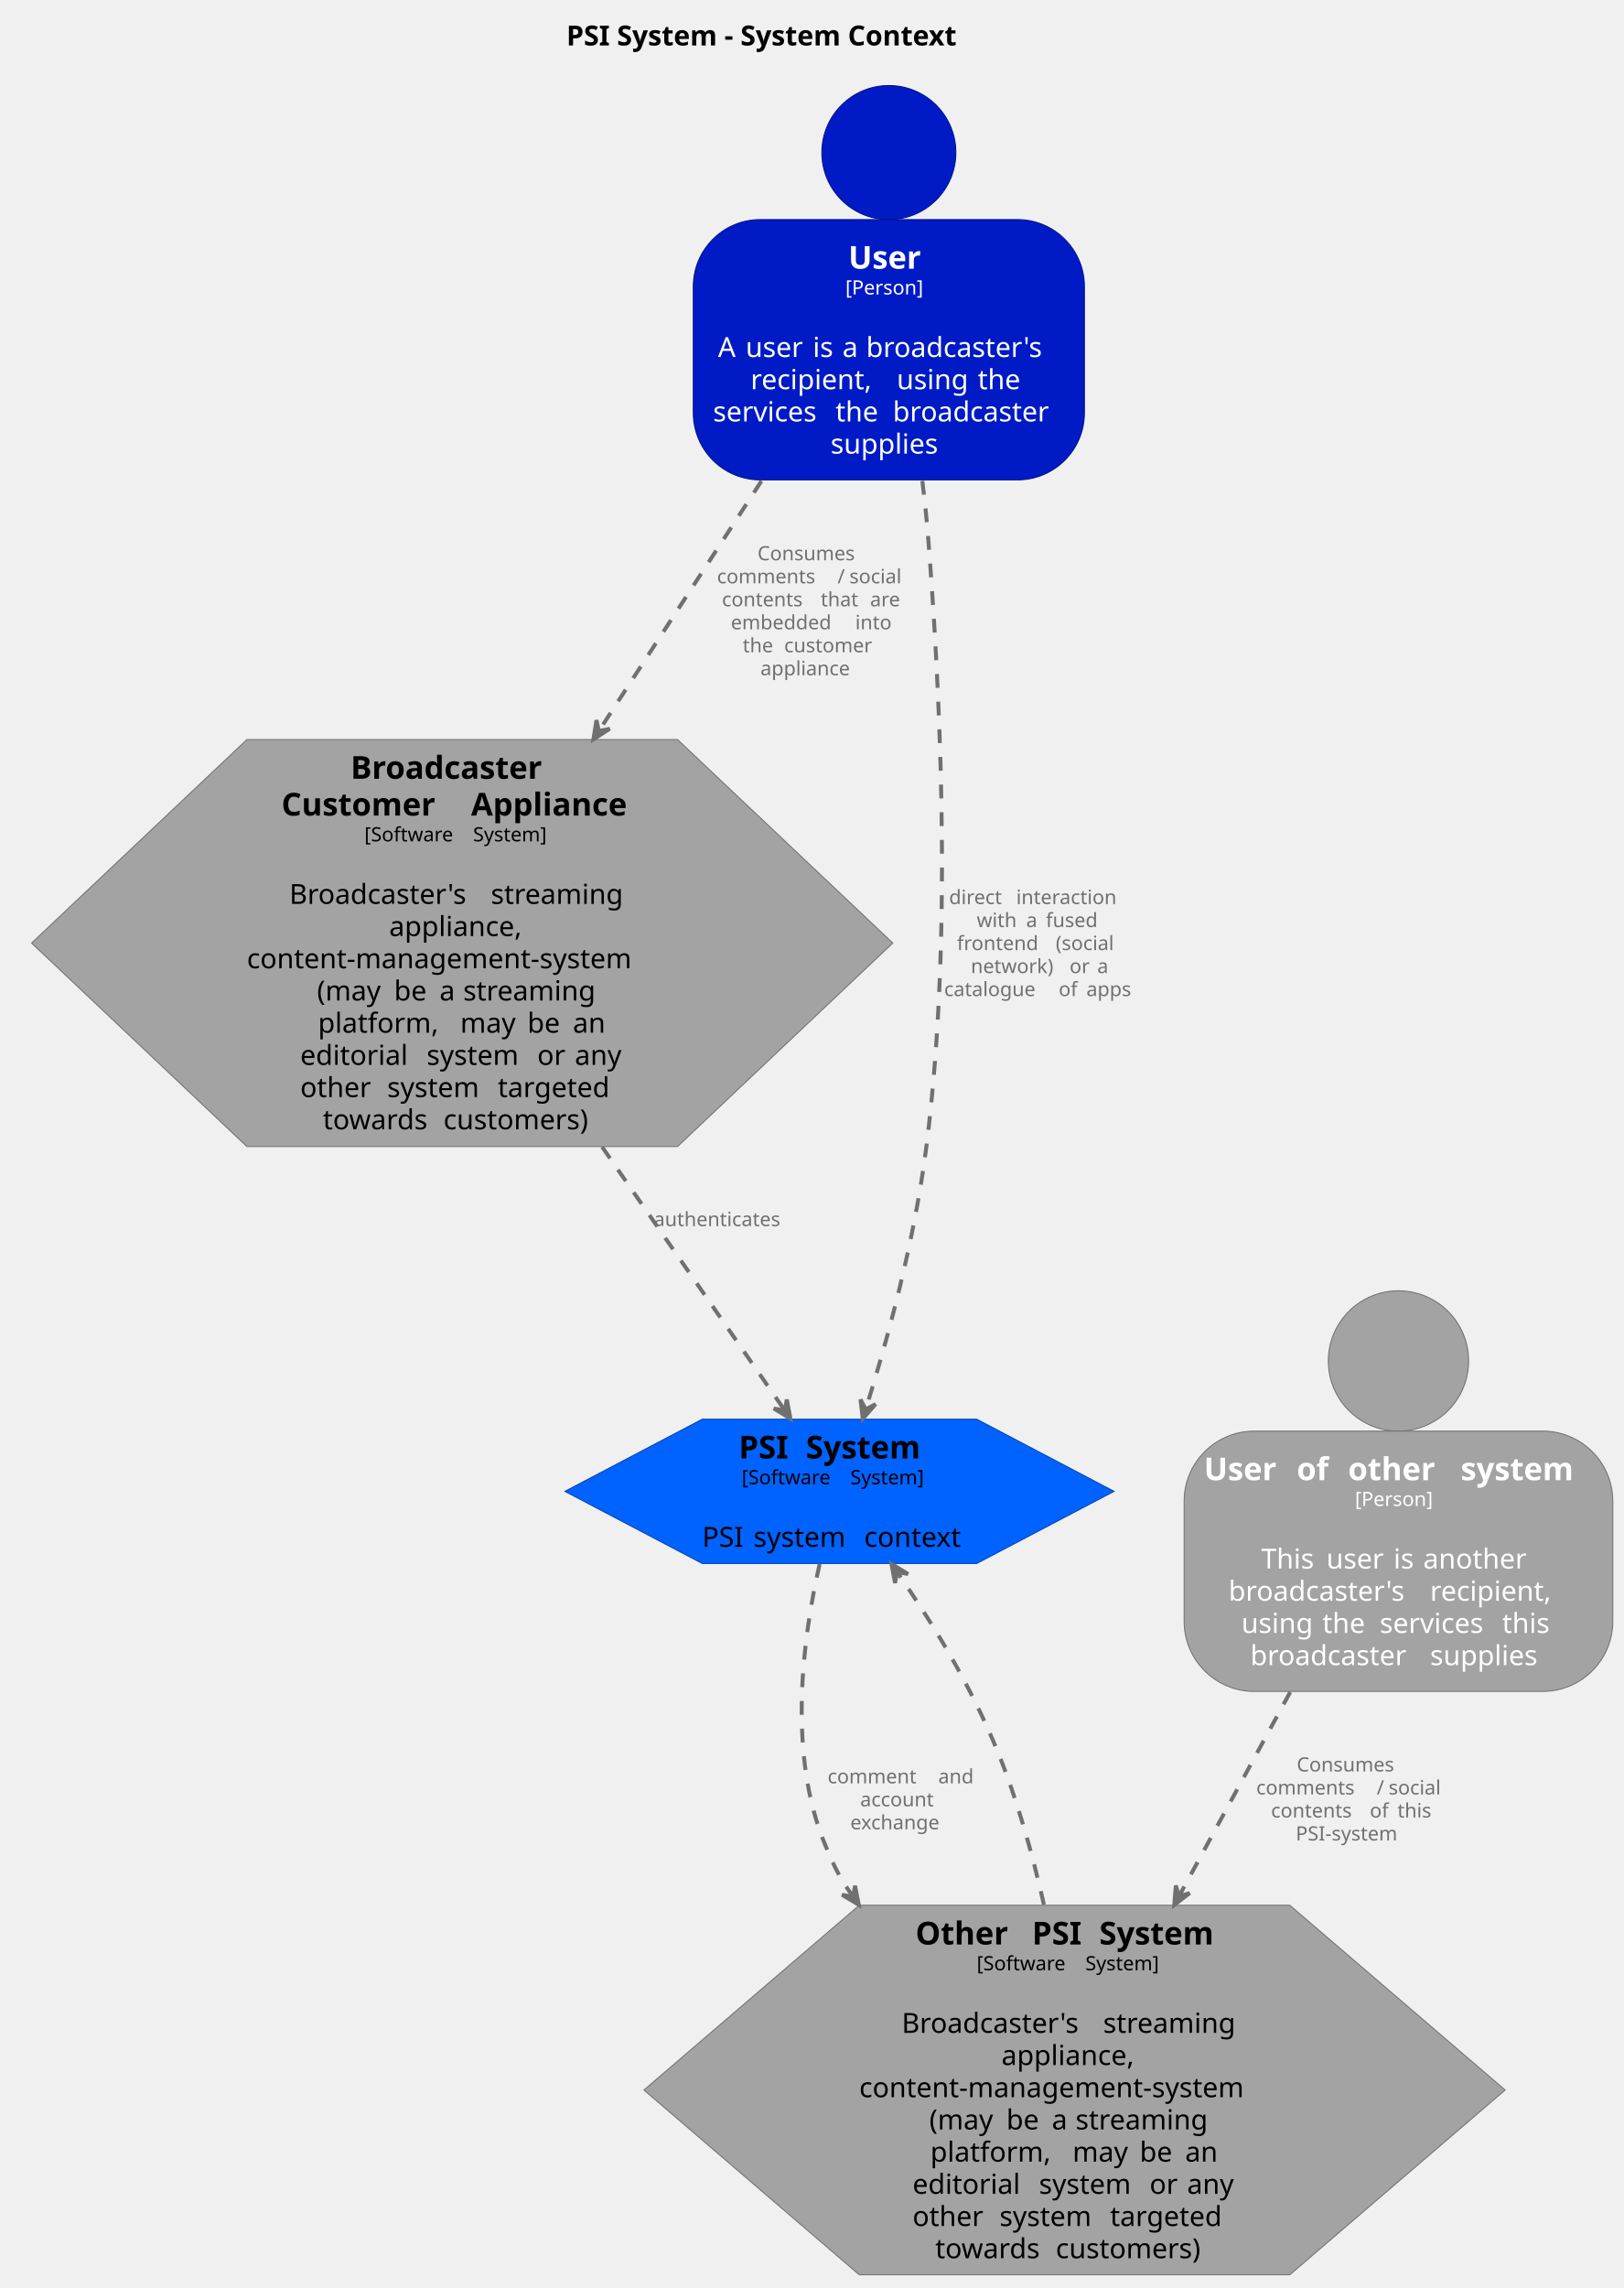
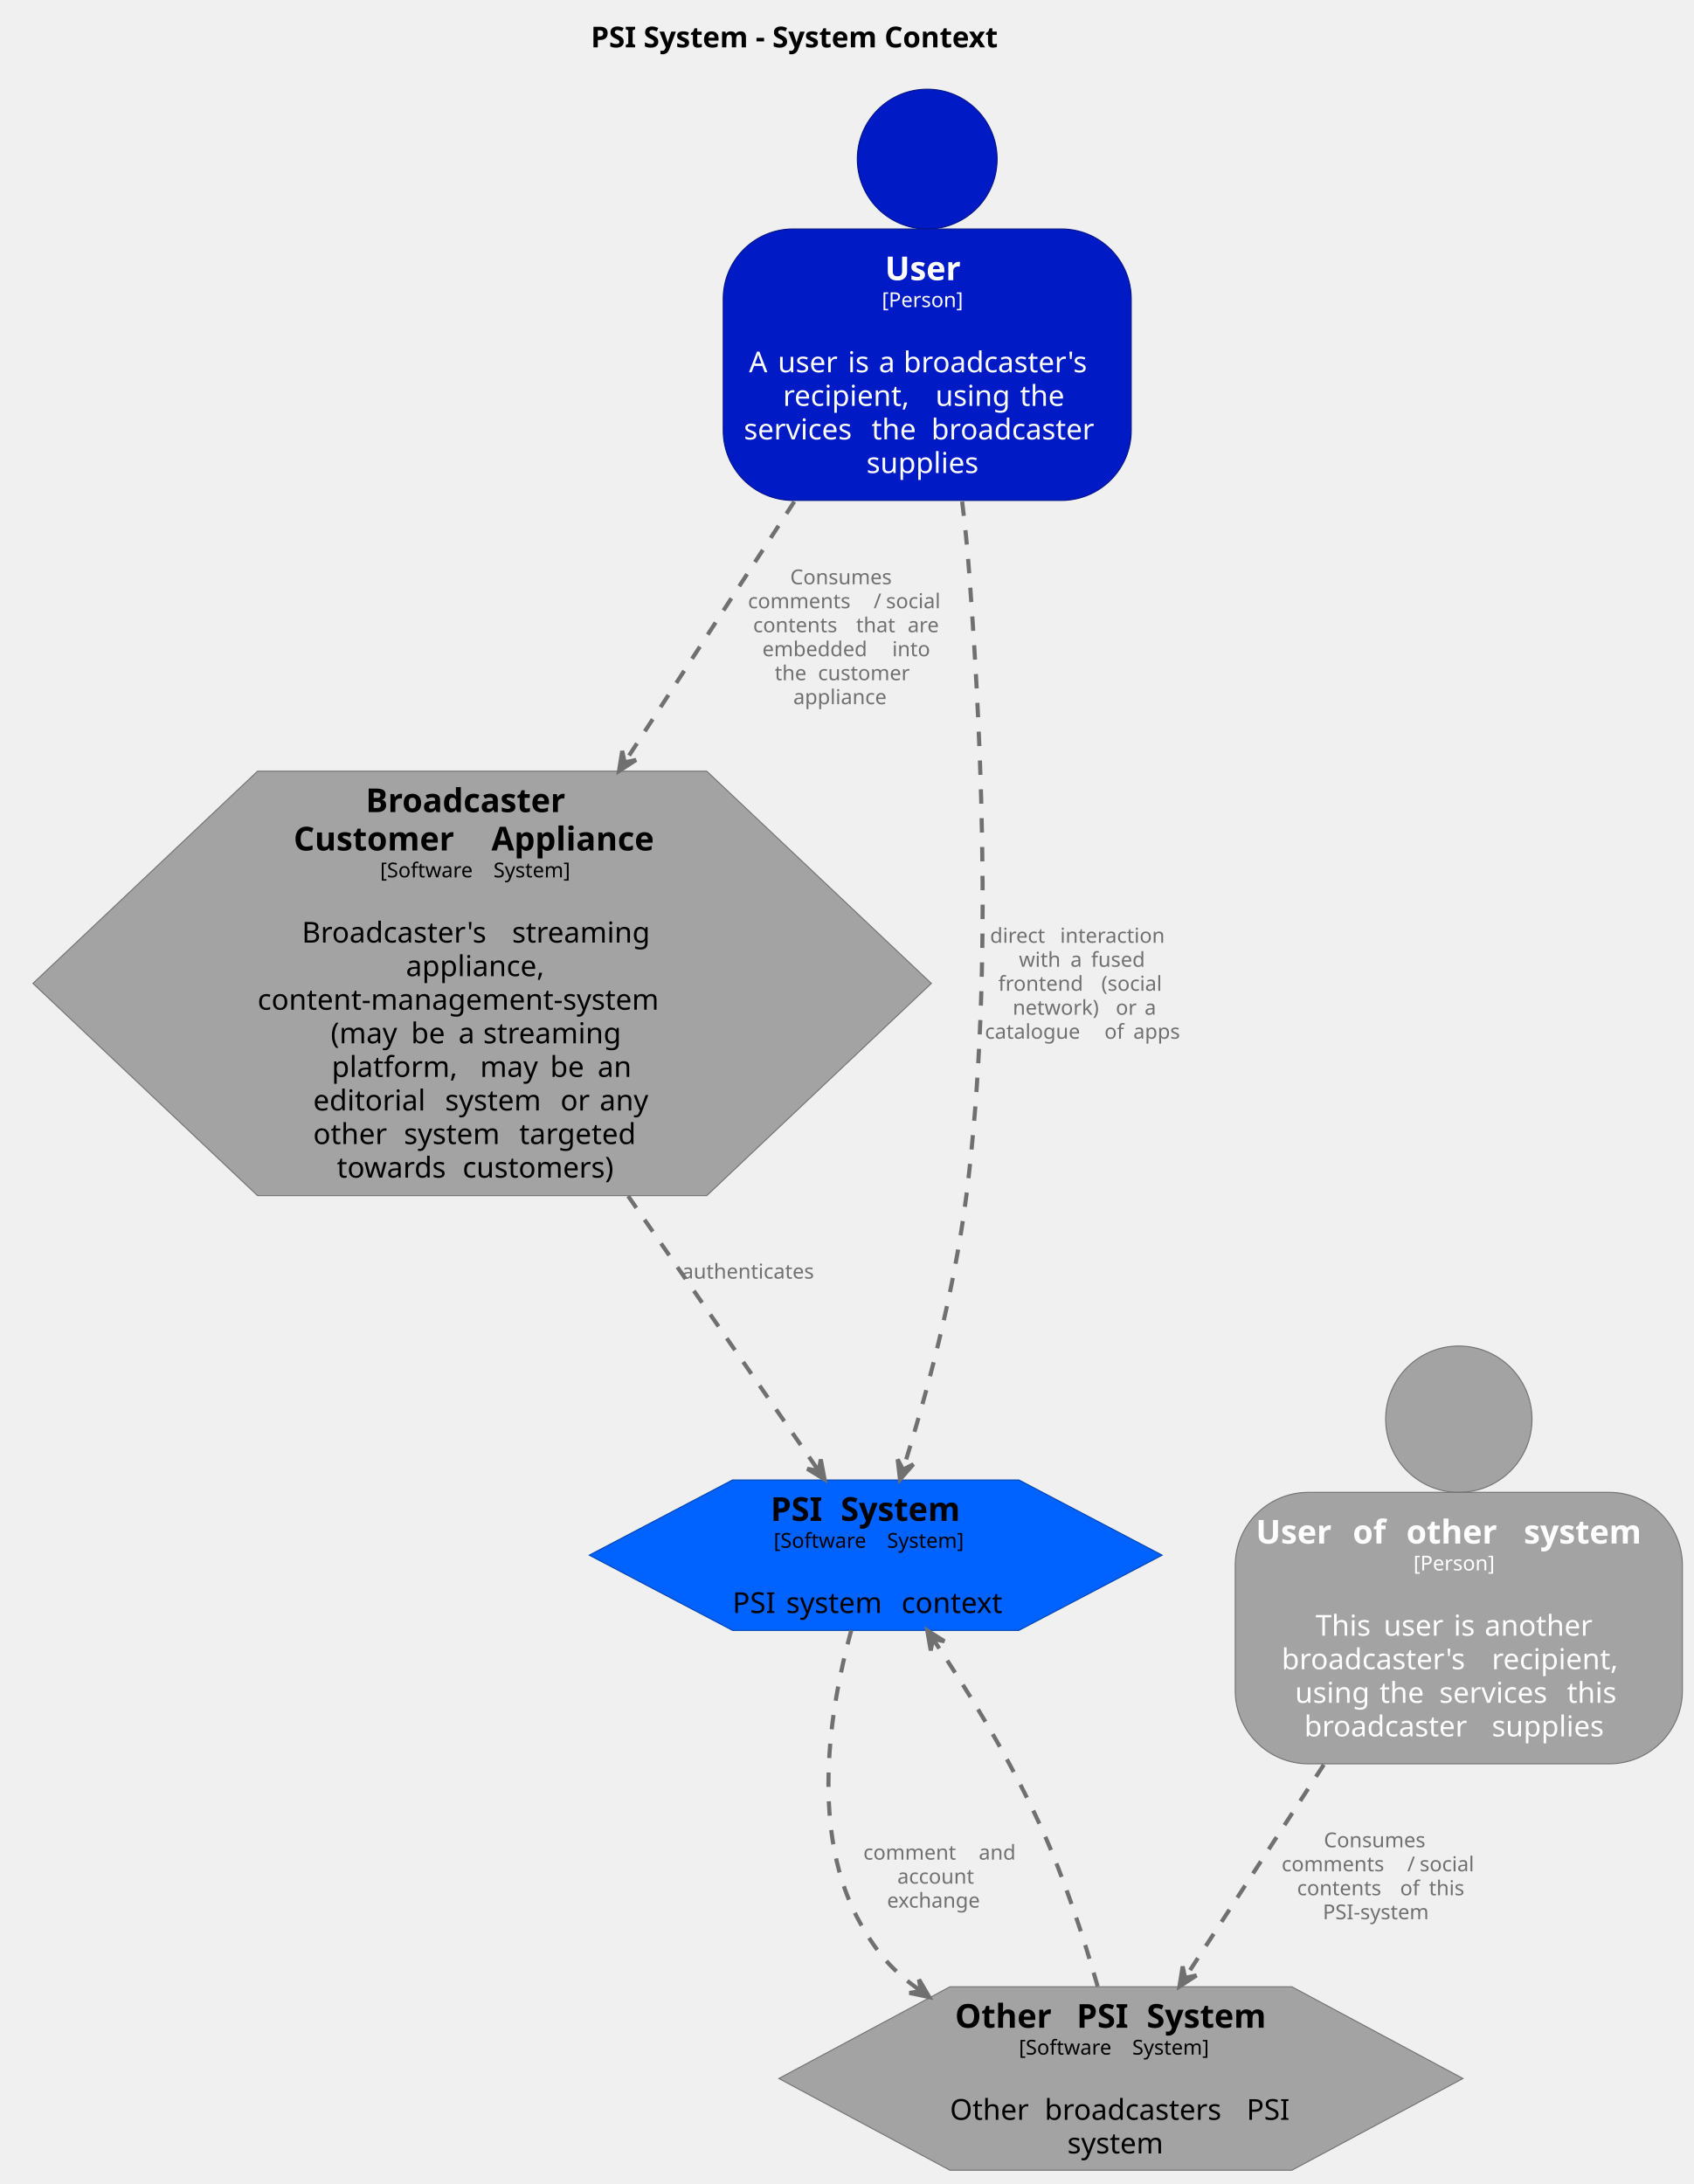
- <svg xmlns="http://www.w3.org/2000/svg" contentStyleType="text/css" height="1158px" preserveAspectRatio="none" style="width:822px;height:1158px;background:#FFFFFF;" version="1.1" viewBox="0 0 822 1158" width="822px" zoomAndPan="magnify">
+ <svg xmlns="http://www.w3.org/2000/svg" contentStyleType="text/css" height="1060px" preserveAspectRatio="none" style="width:822px;height:1060px;background:#FFFFFF;" version="1.1" viewBox="0 0 822 1060" width="822px" zoomAndPan="magnify">
  <defs />
  <g>
    <text fill="#000000" font-family="sans-serif" font-size="14" font-weight="bold" lengthAdjust="spacing" textLength="235" x="286.75" y="22.995">PSI System - System Context</text>
    <g id="elem_User">
      <ellipse cx="450" cy="77.215" fill="#001AC5" rx="33.918" ry="33.918" style="stroke:#001289;stroke-width:0.5;" />
      <rect fill="#001AC5" height="131.75" rx="33.918" ry="33.918" style="stroke:#001289;stroke-width:0.5;" width="198" x="351" y="111.132" />
      <text fill="#FFFFFF" font-family="sans-serif" font-size="16" font-weight="bold" lengthAdjust="spacing" textLength="41" x="429.5" y="135.984">User</text>
      <text fill="#FFFFFF" font-family="sans-serif" font-size="10" lengthAdjust="spacing" textLength="44" x="428" y="149.04">[Person]</text>
      <text fill="#FFFFFF" font-family="sans-serif" font-size="14" lengthAdjust="spacing" textLength="4" x="448" y="164.393"> </text>
      <text fill="#FFFFFF" font-family="sans-serif" font-size="14" lengthAdjust="spacing" textLength="10" x="363.5" y="180.69">A</text>
      <text fill="#FFFFFF" font-family="sans-serif" font-size="14" lengthAdjust="spacing" textLength="4" x="373.5" y="180.69"> </text>
      <text fill="#FFFFFF" font-family="sans-serif" font-size="14" lengthAdjust="spacing" textLength="30" x="377.5" y="180.69">user</text>
      <text fill="#FFFFFF" font-family="sans-serif" font-size="14" lengthAdjust="spacing" textLength="4" x="407.5" y="180.69"> </text>
      <text fill="#FFFFFF" font-family="sans-serif" font-size="14" lengthAdjust="spacing" textLength="11" x="411.5" y="180.69">is</text>
      <text fill="#FFFFFF" font-family="sans-serif" font-size="14" lengthAdjust="spacing" textLength="4" x="422.5" y="180.69"> </text>
      <text fill="#FFFFFF" font-family="sans-serif" font-size="14" lengthAdjust="spacing" textLength="8" x="426.5" y="180.69">a</text>
      <text fill="#FFFFFF" font-family="sans-serif" font-size="14" lengthAdjust="spacing" textLength="4" x="434.5" y="180.69"> </text>
      <text fill="#FFFFFF" font-family="sans-serif" font-size="14" lengthAdjust="spacing" textLength="98" x="438.5" y="180.69">broadcaster's</text>
      <text fill="#FFFFFF" font-family="sans-serif" font-size="14" lengthAdjust="spacing" textLength="70" x="380" y="196.987">recipient,</text>
      <text fill="#FFFFFF" font-family="sans-serif" font-size="14" lengthAdjust="spacing" textLength="4" x="450" y="196.987"> </text>
      <text fill="#FFFFFF" font-family="sans-serif" font-size="14" lengthAdjust="spacing" textLength="37" x="454" y="196.987">using</text>
      <text fill="#FFFFFF" font-family="sans-serif" font-size="14" lengthAdjust="spacing" textLength="4" x="491" y="196.987"> </text>
      <text fill="#FFFFFF" font-family="sans-serif" font-size="14" lengthAdjust="spacing" textLength="25" x="495" y="196.987">the</text>
      <text fill="#FFFFFF" font-family="sans-serif" font-size="14" lengthAdjust="spacing" textLength="58" x="361" y="213.284">services</text>
      <text fill="#FFFFFF" font-family="sans-serif" font-size="14" lengthAdjust="spacing" textLength="4" x="419" y="213.284"> </text>
      <text fill="#FFFFFF" font-family="sans-serif" font-size="14" lengthAdjust="spacing" textLength="25" x="423" y="213.284">the</text>
      <text fill="#FFFFFF" font-family="sans-serif" font-size="14" lengthAdjust="spacing" textLength="4" x="448" y="213.284"> </text>
      <text fill="#FFFFFF" font-family="sans-serif" font-size="14" lengthAdjust="spacing" textLength="87" x="452" y="213.284">broadcaster</text>
      <text fill="#FFFFFF" font-family="sans-serif" font-size="14" lengthAdjust="spacing" textLength="59" x="420.5" y="229.581">supplies</text>
    </g>
    <g id="elem_Userofothersystem">
      <ellipse cx="708" cy="688.805" fill="#A3A3A3" rx="35.508" ry="35.508" style="stroke:#727272;stroke-width:0.5;" />
      <rect fill="#A3A3A3" height="131.75" rx="35.508" ry="35.508" style="stroke:#727272;stroke-width:0.5;" width="217" x="599.5" y="724.313" />
      <text fill="#FFFFFF" font-family="sans-serif" font-size="16" font-weight="bold" lengthAdjust="spacing" textLength="41" x="609.5" y="749.164">User</text>
      <text fill="#FFFFFF" font-family="sans-serif" font-size="16" font-weight="bold" lengthAdjust="spacing" textLength="6" x="650.5" y="749.164"> </text>
      <text fill="#FFFFFF" font-family="sans-serif" font-size="16" font-weight="bold" lengthAdjust="spacing" textLength="20" x="656.5" y="749.164">of</text>
      <text fill="#FFFFFF" font-family="sans-serif" font-size="16" font-weight="bold" lengthAdjust="spacing" textLength="6" x="676.5" y="749.164"> </text>
      <text fill="#FFFFFF" font-family="sans-serif" font-size="16" font-weight="bold" lengthAdjust="spacing" textLength="51" x="682.5" y="749.164">other</text>
      <text fill="#FFFFFF" font-family="sans-serif" font-size="16" font-weight="bold" lengthAdjust="spacing" textLength="6" x="733.5" y="749.164"> </text>
      <text fill="#FFFFFF" font-family="sans-serif" font-size="16" font-weight="bold" lengthAdjust="spacing" textLength="67" x="739.5" y="749.164">system</text>
      <text fill="#FFFFFF" font-family="sans-serif" font-size="10" lengthAdjust="spacing" textLength="44" x="686" y="762.22">[Person]</text>
      <text fill="#FFFFFF" font-family="sans-serif" font-size="14" lengthAdjust="spacing" textLength="4" x="706" y="777.573"> </text>
      <text fill="#FFFFFF" font-family="sans-serif" font-size="14" lengthAdjust="spacing" textLength="29" x="638.5" y="793.87">This</text>
      <text fill="#FFFFFF" font-family="sans-serif" font-size="14" lengthAdjust="spacing" textLength="4" x="667.5" y="793.87"> </text>
      <text fill="#FFFFFF" font-family="sans-serif" font-size="14" lengthAdjust="spacing" textLength="30" x="671.5" y="793.87">user</text>
      <text fill="#FFFFFF" font-family="sans-serif" font-size="14" lengthAdjust="spacing" textLength="4" x="701.5" y="793.87"> </text>
      <text fill="#FFFFFF" font-family="sans-serif" font-size="14" lengthAdjust="spacing" textLength="11" x="705.5" y="793.87">is</text>
      <text fill="#FFFFFF" font-family="sans-serif" font-size="14" lengthAdjust="spacing" textLength="4" x="716.5" y="793.87"> </text>
      <text fill="#FFFFFF" font-family="sans-serif" font-size="14" lengthAdjust="spacing" textLength="57" x="720.5" y="793.87">another</text>
      <text fill="#FFFFFF" font-family="sans-serif" font-size="14" lengthAdjust="spacing" textLength="98" x="622" y="810.167">broadcaster's</text>
      <text fill="#FFFFFF" font-family="sans-serif" font-size="14" lengthAdjust="spacing" textLength="4" x="720" y="810.167"> </text>
      <text fill="#FFFFFF" font-family="sans-serif" font-size="14" lengthAdjust="spacing" textLength="70" x="724" y="810.167">recipient,</text>
      <text fill="#FFFFFF" font-family="sans-serif" font-size="14" lengthAdjust="spacing" textLength="37" x="628.5" y="826.464">using</text>
      <text fill="#FFFFFF" font-family="sans-serif" font-size="14" lengthAdjust="spacing" textLength="4" x="665.5" y="826.464"> </text>
      <text fill="#FFFFFF" font-family="sans-serif" font-size="14" lengthAdjust="spacing" textLength="25" x="669.5" y="826.464">the</text>
      <text fill="#FFFFFF" font-family="sans-serif" font-size="14" lengthAdjust="spacing" textLength="4" x="694.5" y="826.464"> </text>
      <text fill="#FFFFFF" font-family="sans-serif" font-size="14" lengthAdjust="spacing" textLength="58" x="698.5" y="826.464">services</text>
      <text fill="#FFFFFF" font-family="sans-serif" font-size="14" lengthAdjust="spacing" textLength="4" x="756.5" y="826.464"> </text>
      <text fill="#FFFFFF" font-family="sans-serif" font-size="14" lengthAdjust="spacing" textLength="27" x="760.5" y="826.464">this</text>
      <text fill="#FFFFFF" font-family="sans-serif" font-size="14" lengthAdjust="spacing" textLength="87" x="633" y="842.761">broadcaster</text>
      <text fill="#FFFFFF" font-family="sans-serif" font-size="14" lengthAdjust="spacing" textLength="4" x="720" y="842.761"> </text>
      <text fill="#FFFFFF" font-family="sans-serif" font-size="14" lengthAdjust="spacing" textLength="59" x="724" y="842.761">supplies</text>
    </g>
    <g id="elem_BroadcasterCustomerAppliance">
      <polygon fill="#A3A3A3" points="452,477.297,343,374.297,125,374.297,16,477.297,125,580.297,343,580.297,452,477.297" style="stroke:#727272;stroke-width:0.5;" />
      <text fill="#000000" font-family="sans-serif" font-size="16" font-weight="bold" lengthAdjust="spacing" textLength="113" x="177.5" y="394.148">Broadcaster</text>
      <text fill="#000000" font-family="sans-serif" font-size="16" font-weight="bold" lengthAdjust="spacing" textLength="90" x="142.5" y="412.773">Customer</text>
      <text fill="#000000" font-family="sans-serif" font-size="16" font-weight="bold" lengthAdjust="spacing" textLength="6" x="232.5" y="412.773"> </text>
      <text fill="#000000" font-family="sans-serif" font-size="16" font-weight="bold" lengthAdjust="spacing" textLength="87" x="238.5" y="412.773">Appliance</text>
      <text fill="#000000" font-family="sans-serif" font-size="10" lengthAdjust="spacing" textLength="52" x="184.5" y="425.829">[Software</text>
      <text fill="#000000" font-family="sans-serif" font-size="10" lengthAdjust="spacing" textLength="3" x="236.5" y="425.829"> </text>
      <text fill="#000000" font-family="sans-serif" font-size="10" lengthAdjust="spacing" textLength="44" x="239.5" y="425.829">System]</text>
      <text fill="#000000" font-family="sans-serif" font-size="14" lengthAdjust="spacing" textLength="4" x="232" y="441.183"> </text>
      <text fill="#000000" font-family="sans-serif" font-size="14" lengthAdjust="spacing" textLength="98" x="146.5" y="457.479">Broadcaster's</text>
      <text fill="#000000" font-family="sans-serif" font-size="14" lengthAdjust="spacing" textLength="4" x="244.5" y="457.479"> </text>
      <text fill="#000000" font-family="sans-serif" font-size="14" lengthAdjust="spacing" textLength="73" x="248.5" y="457.479">streaming</text>
      <text fill="#000000" font-family="sans-serif" font-size="14" lengthAdjust="spacing" textLength="74" x="197" y="473.776">appliance,</text>
      <text fill="#000000" font-family="sans-serif" font-size="14" lengthAdjust="spacing" textLength="218" x="125" y="490.073">content-management-system</text>
      <text fill="#000000" font-family="sans-serif" font-size="14" lengthAdjust="spacing" textLength="35" x="160.5" y="506.37">(may</text>
      <text fill="#000000" font-family="sans-serif" font-size="14" lengthAdjust="spacing" textLength="4" x="195.5" y="506.37"> </text>
      <text fill="#000000" font-family="sans-serif" font-size="14" lengthAdjust="spacing" textLength="19" x="199.5" y="506.37">be</text>
      <text fill="#000000" font-family="sans-serif" font-size="14" lengthAdjust="spacing" textLength="4" x="218.5" y="506.37"> </text>
      <text fill="#000000" font-family="sans-serif" font-size="14" lengthAdjust="spacing" textLength="8" x="222.5" y="506.37">a</text>
      <text fill="#000000" font-family="sans-serif" font-size="14" lengthAdjust="spacing" textLength="4" x="230.5" y="506.37"> </text>
      <text fill="#000000" font-family="sans-serif" font-size="14" lengthAdjust="spacing" textLength="73" x="234.5" y="506.37">streaming</text>
      <text fill="#000000" font-family="sans-serif" font-size="14" lengthAdjust="spacing" textLength="68" x="161" y="522.667">platform,</text>
      <text fill="#000000" font-family="sans-serif" font-size="14" lengthAdjust="spacing" textLength="4" x="229" y="522.667"> </text>
      <text fill="#000000" font-family="sans-serif" font-size="14" lengthAdjust="spacing" textLength="30" x="233" y="522.667">may</text>
      <text fill="#000000" font-family="sans-serif" font-size="14" lengthAdjust="spacing" textLength="4" x="263" y="522.667"> </text>
      <text fill="#000000" font-family="sans-serif" font-size="14" lengthAdjust="spacing" textLength="19" x="267" y="522.667">be</text>
      <text fill="#000000" font-family="sans-serif" font-size="14" lengthAdjust="spacing" textLength="4" x="286" y="522.667"> </text>
      <text fill="#000000" font-family="sans-serif" font-size="14" lengthAdjust="spacing" textLength="17" x="290" y="522.667">an</text>
      <text fill="#000000" font-family="sans-serif" font-size="14" lengthAdjust="spacing" textLength="60" x="152" y="538.964">editorial</text>
      <text fill="#000000" font-family="sans-serif" font-size="14" lengthAdjust="spacing" textLength="4" x="212" y="538.964"> </text>
      <text fill="#000000" font-family="sans-serif" font-size="14" lengthAdjust="spacing" textLength="52" x="216" y="538.964">system</text>
      <text fill="#000000" font-family="sans-serif" font-size="14" lengthAdjust="spacing" textLength="4" x="268" y="538.964"> </text>
      <text fill="#000000" font-family="sans-serif" font-size="14" lengthAdjust="spacing" textLength="15" x="272" y="538.964">or</text>
      <text fill="#000000" font-family="sans-serif" font-size="14" lengthAdjust="spacing" textLength="4" x="287" y="538.964"> </text>
      <text fill="#000000" font-family="sans-serif" font-size="14" lengthAdjust="spacing" textLength="25" x="291" y="538.964">any</text>
      <text fill="#000000" font-family="sans-serif" font-size="14" lengthAdjust="spacing" textLength="40" x="152" y="555.261">other</text>
      <text fill="#000000" font-family="sans-serif" font-size="14" lengthAdjust="spacing" textLength="4" x="192" y="555.261"> </text>
      <text fill="#000000" font-family="sans-serif" font-size="14" lengthAdjust="spacing" textLength="52" x="196" y="555.261">system</text>
      <text fill="#000000" font-family="sans-serif" font-size="14" lengthAdjust="spacing" textLength="4" x="248" y="555.261"> </text>
      <text fill="#000000" font-family="sans-serif" font-size="14" lengthAdjust="spacing" textLength="64" x="252" y="555.261">targeted</text>
      <text fill="#000000" font-family="sans-serif" font-size="14" lengthAdjust="spacing" textLength="57" x="163.5" y="571.558">towards</text>
      <text fill="#000000" font-family="sans-serif" font-size="14" lengthAdjust="spacing" textLength="4" x="220.5" y="571.558"> </text>
      <text fill="#000000" font-family="sans-serif" font-size="14" lengthAdjust="spacing" textLength="80" x="224.5" y="571.558">customers)</text>
    </g>
    <g id="elem_PSISystem">
      <polygon fill="#0062FF" points="564,754.797,494.5,718.297,355.5,718.297,286,754.797,355.5,791.297,494.5,791.297,564,754.797" style="stroke:#0044B2;stroke-width:0.5;" />
      <text fill="#000000" font-family="sans-serif" font-size="16" font-weight="bold" lengthAdjust="spacing" textLength="28" x="374" y="738.148">PSI</text>
      <text fill="#000000" font-family="sans-serif" font-size="16" font-weight="bold" lengthAdjust="spacing" textLength="6" x="402" y="738.148"> </text>
      <text fill="#000000" font-family="sans-serif" font-size="16" font-weight="bold" lengthAdjust="spacing" textLength="68" x="408" y="738.148">System</text>
      <text fill="#000000" font-family="sans-serif" font-size="10" lengthAdjust="spacing" textLength="52" x="375.5" y="751.204">[Software</text>
      <text fill="#000000" font-family="sans-serif" font-size="10" lengthAdjust="spacing" textLength="3" x="427.5" y="751.204"> </text>
      <text fill="#000000" font-family="sans-serif" font-size="10" lengthAdjust="spacing" textLength="44" x="430.5" y="751.204">System]</text>
      <text fill="#000000" font-family="sans-serif" font-size="14" lengthAdjust="spacing" textLength="4" x="423" y="766.558"> </text>
      <text fill="#000000" font-family="sans-serif" font-size="14" lengthAdjust="spacing" textLength="22" x="355.5" y="782.855">PSI</text>
      <text fill="#000000" font-family="sans-serif" font-size="14" lengthAdjust="spacing" textLength="4" x="377.5" y="782.855"> </text>
      <text fill="#000000" font-family="sans-serif" font-size="14" lengthAdjust="spacing" textLength="52" x="381.5" y="782.855">system</text>
      <text fill="#000000" font-family="sans-serif" font-size="14" lengthAdjust="spacing" textLength="4" x="433.5" y="782.855"> </text>
      <text fill="#000000" font-family="sans-serif" font-size="14" lengthAdjust="spacing" textLength="57" x="437.5" y="782.855">context</text>
    </g>
    <g id="elem_OtherPSISystem">
-       <polygon fill="#A3A3A3" points="762,1057.797,653,964.297,435,964.297,326,1057.797,435,1151.297,653,1151.297,762,1057.797" style="stroke:#727272;stroke-width:0.5;" />
+       <polygon fill="#A3A3A3" points="710,1008.797,627,964.297,461,964.297,378,1008.797,461,1053.297,627,1053.297,710,1008.797" style="stroke:#727272;stroke-width:0.5;" />
      <text fill="#000000" font-family="sans-serif" font-size="16" font-weight="bold" lengthAdjust="spacing" textLength="53" x="463.5" y="984.148">Other</text>
      <text fill="#000000" font-family="sans-serif" font-size="16" font-weight="bold" lengthAdjust="spacing" textLength="6" x="516.5" y="984.148"> </text>
      <text fill="#000000" font-family="sans-serif" font-size="16" font-weight="bold" lengthAdjust="spacing" textLength="28" x="522.5" y="984.148">PSI</text>
      <text fill="#000000" font-family="sans-serif" font-size="16" font-weight="bold" lengthAdjust="spacing" textLength="6" x="550.5" y="984.148"> </text>
      <text fill="#000000" font-family="sans-serif" font-size="16" font-weight="bold" lengthAdjust="spacing" textLength="68" x="556.5" y="984.148">System</text>
      <text fill="#000000" font-family="sans-serif" font-size="10" lengthAdjust="spacing" textLength="52" x="494.5" y="997.204">[Software</text>
      <text fill="#000000" font-family="sans-serif" font-size="10" lengthAdjust="spacing" textLength="3" x="546.5" y="997.204"> </text>
      <text fill="#000000" font-family="sans-serif" font-size="10" lengthAdjust="spacing" textLength="44" x="549.5" y="997.204">System]</text>
      <text fill="#000000" font-family="sans-serif" font-size="14" lengthAdjust="spacing" textLength="4" x="542" y="1012.558"> </text>
-       <text fill="#000000" font-family="sans-serif" font-size="14" lengthAdjust="spacing" textLength="98" x="456.5" y="1028.854">Broadcaster's</text>
-       <text fill="#000000" font-family="sans-serif" font-size="14" lengthAdjust="spacing" textLength="4" x="554.5" y="1028.854"> </text>
-       <text fill="#000000" font-family="sans-serif" font-size="14" lengthAdjust="spacing" textLength="73" x="558.5" y="1028.854">streaming</text>
-       <text fill="#000000" font-family="sans-serif" font-size="14" lengthAdjust="spacing" textLength="74" x="507" y="1045.151">appliance,</text>
-       <text fill="#000000" font-family="sans-serif" font-size="14" lengthAdjust="spacing" textLength="218" x="435" y="1061.448">content-management-system</text>
-       <text fill="#000000" font-family="sans-serif" font-size="14" lengthAdjust="spacing" textLength="35" x="470.5" y="1077.745">(may</text>
-       <text fill="#000000" font-family="sans-serif" font-size="14" lengthAdjust="spacing" textLength="4" x="505.5" y="1077.745"> </text>
-       <text fill="#000000" font-family="sans-serif" font-size="14" lengthAdjust="spacing" textLength="19" x="509.5" y="1077.745">be</text>
-       <text fill="#000000" font-family="sans-serif" font-size="14" lengthAdjust="spacing" textLength="4" x="528.5" y="1077.745"> </text>
-       <text fill="#000000" font-family="sans-serif" font-size="14" lengthAdjust="spacing" textLength="8" x="532.5" y="1077.745">a</text>
-       <text fill="#000000" font-family="sans-serif" font-size="14" lengthAdjust="spacing" textLength="4" x="540.5" y="1077.745"> </text>
-       <text fill="#000000" font-family="sans-serif" font-size="14" lengthAdjust="spacing" textLength="73" x="544.5" y="1077.745">streaming</text>
-       <text fill="#000000" font-family="sans-serif" font-size="14" lengthAdjust="spacing" textLength="68" x="471" y="1094.042">platform,</text>
-       <text fill="#000000" font-family="sans-serif" font-size="14" lengthAdjust="spacing" textLength="4" x="539" y="1094.042"> </text>
-       <text fill="#000000" font-family="sans-serif" font-size="14" lengthAdjust="spacing" textLength="30" x="543" y="1094.042">may</text>
-       <text fill="#000000" font-family="sans-serif" font-size="14" lengthAdjust="spacing" textLength="4" x="573" y="1094.042"> </text>
-       <text fill="#000000" font-family="sans-serif" font-size="14" lengthAdjust="spacing" textLength="19" x="577" y="1094.042">be</text>
-       <text fill="#000000" font-family="sans-serif" font-size="14" lengthAdjust="spacing" textLength="4" x="596" y="1094.042"> </text>
-       <text fill="#000000" font-family="sans-serif" font-size="14" lengthAdjust="spacing" textLength="17" x="600" y="1094.042">an</text>
-       <text fill="#000000" font-family="sans-serif" font-size="14" lengthAdjust="spacing" textLength="60" x="462" y="1110.339">editorial</text>
-       <text fill="#000000" font-family="sans-serif" font-size="14" lengthAdjust="spacing" textLength="4" x="522" y="1110.339"> </text>
-       <text fill="#000000" font-family="sans-serif" font-size="14" lengthAdjust="spacing" textLength="52" x="526" y="1110.339">system</text>
-       <text fill="#000000" font-family="sans-serif" font-size="14" lengthAdjust="spacing" textLength="4" x="578" y="1110.339"> </text>
-       <text fill="#000000" font-family="sans-serif" font-size="14" lengthAdjust="spacing" textLength="15" x="582" y="1110.339">or</text>
-       <text fill="#000000" font-family="sans-serif" font-size="14" lengthAdjust="spacing" textLength="4" x="597" y="1110.339"> </text>
-       <text fill="#000000" font-family="sans-serif" font-size="14" lengthAdjust="spacing" textLength="25" x="601" y="1110.339">any</text>
-       <text fill="#000000" font-family="sans-serif" font-size="14" lengthAdjust="spacing" textLength="40" x="462" y="1126.636">other</text>
-       <text fill="#000000" font-family="sans-serif" font-size="14" lengthAdjust="spacing" textLength="4" x="502" y="1126.636"> </text>
-       <text fill="#000000" font-family="sans-serif" font-size="14" lengthAdjust="spacing" textLength="52" x="506" y="1126.636">system</text>
-       <text fill="#000000" font-family="sans-serif" font-size="14" lengthAdjust="spacing" textLength="4" x="558" y="1126.636"> </text>
-       <text fill="#000000" font-family="sans-serif" font-size="14" lengthAdjust="spacing" textLength="64" x="562" y="1126.636">targeted</text>
-       <text fill="#000000" font-family="sans-serif" font-size="14" lengthAdjust="spacing" textLength="57" x="473.5" y="1142.933">towards</text>
-       <text fill="#000000" font-family="sans-serif" font-size="14" lengthAdjust="spacing" textLength="4" x="530.5" y="1142.933"> </text>
-       <text fill="#000000" font-family="sans-serif" font-size="14" lengthAdjust="spacing" textLength="80" x="534.5" y="1142.933">customers)</text>
+       <text fill="#000000" font-family="sans-serif" font-size="14" lengthAdjust="spacing" textLength="42" x="461" y="1028.854">Other</text>
+       <text fill="#000000" font-family="sans-serif" font-size="14" lengthAdjust="spacing" textLength="4" x="503" y="1028.854"> </text>
+       <text fill="#000000" font-family="sans-serif" font-size="14" lengthAdjust="spacing" textLength="94" x="507" y="1028.854">broadcasters</text>
+       <text fill="#000000" font-family="sans-serif" font-size="14" lengthAdjust="spacing" textLength="4" x="601" y="1028.854"> </text>
+       <text fill="#000000" font-family="sans-serif" font-size="14" lengthAdjust="spacing" textLength="22" x="605" y="1028.854">PSI</text>
+       <text fill="#000000" font-family="sans-serif" font-size="14" lengthAdjust="spacing" textLength="52" x="518" y="1045.151">system</text>
    </g>
    <g id="link_BroadcasterCustomerAppliance_PSISystem">
      <path d="M304.85,580.492 C338.292,628.729 372.644,678.279 396.76,713.063 " fill="none" id="BroadcasterCustomerAppliance-to-PSISystem" style="stroke:#707070;stroke-width:2.0;stroke-dasharray:7.0,7.0;" />
      <polygon fill="#707070" points="400.178,717.994,398.337,708.318,397.329,713.885,391.763,712.876,400.178,717.994" style="stroke:#707070;stroke-width:2.0;" />
      <text fill="#707070" font-family="sans-serif" font-size="10" lengthAdjust="spacing" textLength="75" x="331" y="620.579">authenticates</text>
    </g>
    <g id="link_User_BroadcasterCustomerAppliance">
      <path d="M385.485,243.458 C358.634,284.73 330.749,327.59 303.699,369.167 " fill="none" id="User-to-BroadcasterCustomerAppliance" style="stroke:#707070;stroke-width:2.0;stroke-dasharray:7.0,7.0;" />
      <polygon fill="#707070" points="300.427,374.196,308.688,368.833,303.154,370.005,301.982,364.471,300.427,374.196" style="stroke:#707070;stroke-width:2.0;" />
      <text fill="#707070" font-family="sans-serif" font-size="10" lengthAdjust="spacing" textLength="57" x="383.5" y="283.579">Consumes</text>
      <text fill="#707070" font-family="sans-serif" font-size="10" lengthAdjust="spacing" textLength="58" x="363" y="295.22">comments</text>
      <text fill="#707070" font-family="sans-serif" font-size="10" lengthAdjust="spacing" textLength="3" x="421" y="295.22"> </text>
      <text fill="#707070" font-family="sans-serif" font-size="10" lengthAdjust="spacing" textLength="3" x="424" y="295.22">/</text>
      <text fill="#707070" font-family="sans-serif" font-size="10" lengthAdjust="spacing" textLength="3" x="427" y="295.22"> </text>
      <text fill="#707070" font-family="sans-serif" font-size="10" lengthAdjust="spacing" textLength="31" x="430" y="295.22">social</text>
      <text fill="#707070" font-family="sans-serif" font-size="10" lengthAdjust="spacing" textLength="47" x="365.5" y="306.86">contents</text>
      <text fill="#707070" font-family="sans-serif" font-size="10" lengthAdjust="spacing" textLength="3" x="412.5" y="306.86"> </text>
      <text fill="#707070" font-family="sans-serif" font-size="10" lengthAdjust="spacing" textLength="22" x="415.5" y="306.86">that</text>
      <text fill="#707070" font-family="sans-serif" font-size="10" lengthAdjust="spacing" textLength="3" x="437.5" y="306.86"> </text>
      <text fill="#707070" font-family="sans-serif" font-size="10" lengthAdjust="spacing" textLength="18" x="440.5" y="306.86">are</text>
      <text fill="#707070" font-family="sans-serif" font-size="10" lengthAdjust="spacing" textLength="60" x="370" y="318.501">embedded</text>
      <text fill="#707070" font-family="sans-serif" font-size="10" lengthAdjust="spacing" textLength="3" x="430" y="318.501"> </text>
      <text fill="#707070" font-family="sans-serif" font-size="10" lengthAdjust="spacing" textLength="21" x="433" y="318.501">into</text>
      <text fill="#707070" font-family="sans-serif" font-size="10" lengthAdjust="spacing" textLength="18" x="376" y="330.142">the</text>
      <text fill="#707070" font-family="sans-serif" font-size="10" lengthAdjust="spacing" textLength="3" x="394" y="330.142"> </text>
      <text fill="#707070" font-family="sans-serif" font-size="10" lengthAdjust="spacing" textLength="51" x="397" y="330.142">customer</text>
      <text fill="#707070" font-family="sans-serif" font-size="10" lengthAdjust="spacing" textLength="54" x="385" y="341.782">appliance</text>
    </g>
    <g id="link_User_PSISystem">
      <path d="M466.942,243.422 C468.19,253.489 469.251,263.581 470,273.297 C474.742,334.829 483.294,467.728 469,580.297 C462.835,628.85 449.384,677.603 438.574,712.341 " fill="none" id="User-to-PSISystem" style="stroke:#707070;stroke-width:2.0;stroke-dasharray:7.0,7.0;" />
      <polygon fill="#707070" points="436.791,718.07,443.284,710.665,438.277,713.296,435.646,708.288,436.791,718.07" style="stroke:#707070;stroke-width:2.0;" />
      <text fill="#707070" font-family="sans-serif" font-size="10" lengthAdjust="spacing" textLength="31" x="480.5" y="457.579">direct</text>
      <text fill="#707070" font-family="sans-serif" font-size="10" lengthAdjust="spacing" textLength="3" x="511.5" y="457.579"> </text>
      <text fill="#707070" font-family="sans-serif" font-size="10" lengthAdjust="spacing" textLength="59" x="514.5" y="457.579">interaction</text>
      <text fill="#707070" font-family="sans-serif" font-size="10" lengthAdjust="spacing" textLength="22" x="494.5" y="469.22">with</text>
      <text fill="#707070" font-family="sans-serif" font-size="10" lengthAdjust="spacing" textLength="3" x="516.5" y="469.22"> </text>
      <text fill="#707070" font-family="sans-serif" font-size="10" lengthAdjust="spacing" textLength="7" x="519.5" y="469.22">a</text>
      <text fill="#707070" font-family="sans-serif" font-size="10" lengthAdjust="spacing" textLength="3" x="526.5" y="469.22"> </text>
      <text fill="#707070" font-family="sans-serif" font-size="10" lengthAdjust="spacing" textLength="30" x="529.5" y="469.22">fused</text>
      <text fill="#707070" font-family="sans-serif" font-size="10" lengthAdjust="spacing" textLength="47" x="484.5" y="480.86">frontend</text>
      <text fill="#707070" font-family="sans-serif" font-size="10" lengthAdjust="spacing" textLength="3" x="531.5" y="480.86"> </text>
      <text fill="#707070" font-family="sans-serif" font-size="10" lengthAdjust="spacing" textLength="35" x="534.5" y="480.86">(social</text>
      <text fill="#707070" font-family="sans-serif" font-size="10" lengthAdjust="spacing" textLength="47" x="491.5" y="492.501">network)</text>
      <text fill="#707070" font-family="sans-serif" font-size="10" lengthAdjust="spacing" textLength="3" x="538.5" y="492.501"> </text>
      <text fill="#707070" font-family="sans-serif" font-size="10" lengthAdjust="spacing" textLength="11" x="541.5" y="492.501">or</text>
      <text fill="#707070" font-family="sans-serif" font-size="10" lengthAdjust="spacing" textLength="3" x="552.5" y="492.501"> </text>
      <text fill="#707070" font-family="sans-serif" font-size="10" lengthAdjust="spacing" textLength="7" x="555.5" y="492.501">a</text>
      <text fill="#707070" font-family="sans-serif" font-size="10" lengthAdjust="spacing" textLength="55" x="478" y="504.142">catalogue</text>
      <text fill="#707070" font-family="sans-serif" font-size="10" lengthAdjust="spacing" textLength="3" x="533" y="504.142"> </text>
      <text fill="#707070" font-family="sans-serif" font-size="10" lengthAdjust="spacing" textLength="11" x="536" y="504.142">of</text>
      <text fill="#707070" font-family="sans-serif" font-size="10" lengthAdjust="spacing" textLength="3" x="547" y="504.142"> </text>
      <text fill="#707070" font-family="sans-serif" font-size="10" lengthAdjust="spacing" textLength="26" x="550" y="504.142">apps</text>
    </g>
    <g id="link_OtherPSISystem_PSISystem">
-       <path d="M528.5,963.967 C522.681,938.283 514.98,910.757 505,886.297 C491.095,852.219 472.234,821.751 454.715,796.433 " fill="none" id="OtherPSISystem-to-PSISystem" style="stroke:#707070;stroke-width:2.0;stroke-dasharray:7.0,7.0;" />
-       <polygon fill="#707070" points="451.301,791.499,453.133,801.176,454.146,795.611,459.711,796.624,451.301,791.499" style="stroke:#707070;stroke-width:2.0;" />
-       <text fill="#000000" font-family="sans-serif" font-size="10" lengthAdjust="spacing" textLength="3" x="522" y="914.079"> </text>
+       <path d="M532.726,964.114 C525.967,940.55 516.458,911.264 505,886.297 C489.537,852.604 470.517,821.861 453.363,796.324 " fill="none" id="OtherPSISystem-to-PSISystem" style="stroke:#707070;stroke-width:2.0;stroke-dasharray:7.0,7.0;" />
+       <polygon fill="#707070" points="450.017,791.344,451.715,801.045,452.805,795.494,458.356,796.584,450.017,791.344" style="stroke:#707070;stroke-width:2.0;" />
+       <text fill="#000000" font-family="sans-serif" font-size="10" lengthAdjust="spacing" textLength="3" x="524" y="914.079"> </text>
    </g>
    <g id="link_PSISystem_OtherPSISystem">
-       <path d="M414.953,791.603 C406.444,828.829 398.447,888.016 418,934.297 C422.393,944.695 424.694,949.741 431.326,959.158 " fill="none" id="PSISystem-to-OtherPSISystem" style="stroke:#707070;stroke-width:2.0;stroke-dasharray:7.0,7.0;" />
-       <polygon fill="#707070" points="434.781,964.064,432.869,954.402,431.902,959.976,426.329,959.009,434.781,964.064" style="stroke:#707070;stroke-width:2.0;" />
+       <path d="M413.123,791.299 C402.665,829.34 392.668,890.192 418,934.297 C426.009,948.242 432.925,956.29 446.125,965.774 " fill="none" id="PSISystem-to-OtherPSISystem" style="stroke:#707070;stroke-width:2.0;stroke-dasharray:7.0,7.0;" />
+       <polygon fill="#707070" points="450.998,969.275,446.023,960.775,446.937,966.357,441.355,967.272,450.998,969.275" style="stroke:#707070;stroke-width:2.0;" />
      <text fill="#707070" font-family="sans-serif" font-size="10" lengthAdjust="spacing" textLength="53" x="419" y="902.579">comment</text>
      <text fill="#707070" font-family="sans-serif" font-size="10" lengthAdjust="spacing" textLength="3" x="472" y="902.579"> </text>
      <text fill="#707070" font-family="sans-serif" font-size="10" lengthAdjust="spacing" textLength="21" x="475" y="902.579">and</text>
      <text fill="#707070" font-family="sans-serif" font-size="10" lengthAdjust="spacing" textLength="44" x="435.5" y="914.22">account</text>
      <text fill="#707070" font-family="sans-serif" font-size="10" lengthAdjust="spacing" textLength="54" x="430.5" y="925.86">exchange</text>
    </g>
    <g id="link_Userofothersystem_OtherPSISystem">
-       <path d="M653.162,856.444 C634.213,891.223 615.953,924.737 597.368,958.847 " fill="none" id="Userofothersystem-to-OtherPSISystem" style="stroke:#707070;stroke-width:2.0;stroke-dasharray:7.0,7.0;" />
-       <polygon fill="#707070" points="594.497,964.116,602.316,958.127,596.889,959.725,595.29,954.299,594.497,964.116" style="stroke:#707070;stroke-width:2.0;" />
-       <text fill="#707070" font-family="sans-serif" font-size="10" lengthAdjust="spacing" textLength="57" x="656.5" y="896.579">Consumes</text>
-       <text fill="#707070" font-family="sans-serif" font-size="10" lengthAdjust="spacing" textLength="58" x="636" y="908.22">comments</text>
-       <text fill="#707070" font-family="sans-serif" font-size="10" lengthAdjust="spacing" textLength="3" x="694" y="908.22"> </text>
-       <text fill="#707070" font-family="sans-serif" font-size="10" lengthAdjust="spacing" textLength="3" x="697" y="908.22">/</text>
-       <text fill="#707070" font-family="sans-serif" font-size="10" lengthAdjust="spacing" textLength="3" x="700" y="908.22"> </text>
-       <text fill="#707070" font-family="sans-serif" font-size="10" lengthAdjust="spacing" textLength="31" x="703" y="908.22">social</text>
-       <text fill="#707070" font-family="sans-serif" font-size="10" lengthAdjust="spacing" textLength="47" x="643.5" y="919.86">contents</text>
+       <path d="M642.476,856.48 C618.119,893.907 595.012,929.413 575.691,959.101 " fill="none" id="Userofothersystem-to-OtherPSISystem" style="stroke:#707070;stroke-width:2.0;stroke-dasharray:7.0,7.0;" />
+       <polygon fill="#707070" points="572.418,964.13,580.68,958.768,575.145,959.939,573.975,954.404,572.418,964.13" style="stroke:#707070;stroke-width:2.0;" />
+       <text fill="#707070" font-family="sans-serif" font-size="10" lengthAdjust="spacing" textLength="57" x="642.5" y="896.579">Consumes</text>
+       <text fill="#707070" font-family="sans-serif" font-size="10" lengthAdjust="spacing" textLength="58" x="622" y="908.22">comments</text>
+       <text fill="#707070" font-family="sans-serif" font-size="10" lengthAdjust="spacing" textLength="3" x="680" y="908.22"> </text>
+       <text fill="#707070" font-family="sans-serif" font-size="10" lengthAdjust="spacing" textLength="3" x="683" y="908.22">/</text>
+       <text fill="#707070" font-family="sans-serif" font-size="10" lengthAdjust="spacing" textLength="3" x="686" y="908.22"> </text>
+       <text fill="#707070" font-family="sans-serif" font-size="10" lengthAdjust="spacing" textLength="31" x="689" y="908.22">social</text>
+       <text fill="#707070" font-family="sans-serif" font-size="10" lengthAdjust="spacing" textLength="47" x="629.5" y="919.86">contents</text>
+       <text fill="#707070" font-family="sans-serif" font-size="10" lengthAdjust="spacing" textLength="3" x="676.5" y="919.86"> </text>
+       <text fill="#707070" font-family="sans-serif" font-size="10" lengthAdjust="spacing" textLength="11" x="679.5" y="919.86">of</text>
      <text fill="#707070" font-family="sans-serif" font-size="10" lengthAdjust="spacing" textLength="3" x="690.5" y="919.86"> </text>
-       <text fill="#707070" font-family="sans-serif" font-size="10" lengthAdjust="spacing" textLength="11" x="693.5" y="919.86">of</text>
-       <text fill="#707070" font-family="sans-serif" font-size="10" lengthAdjust="spacing" textLength="3" x="704.5" y="919.86"> </text>
-       <text fill="#707070" font-family="sans-serif" font-size="10" lengthAdjust="spacing" textLength="19" x="707.5" y="919.86">this</text>
-       <text fill="#707070" font-family="sans-serif" font-size="10" lengthAdjust="spacing" textLength="58" x="656" y="931.501">PSI-system</text>
+       <text fill="#707070" font-family="sans-serif" font-size="10" lengthAdjust="spacing" textLength="19" x="693.5" y="919.86">this</text>
+       <text fill="#707070" font-family="sans-serif" font-size="10" lengthAdjust="spacing" textLength="58" x="642" y="931.501">PSI-system</text>
    </g>
  </g>
</svg>
